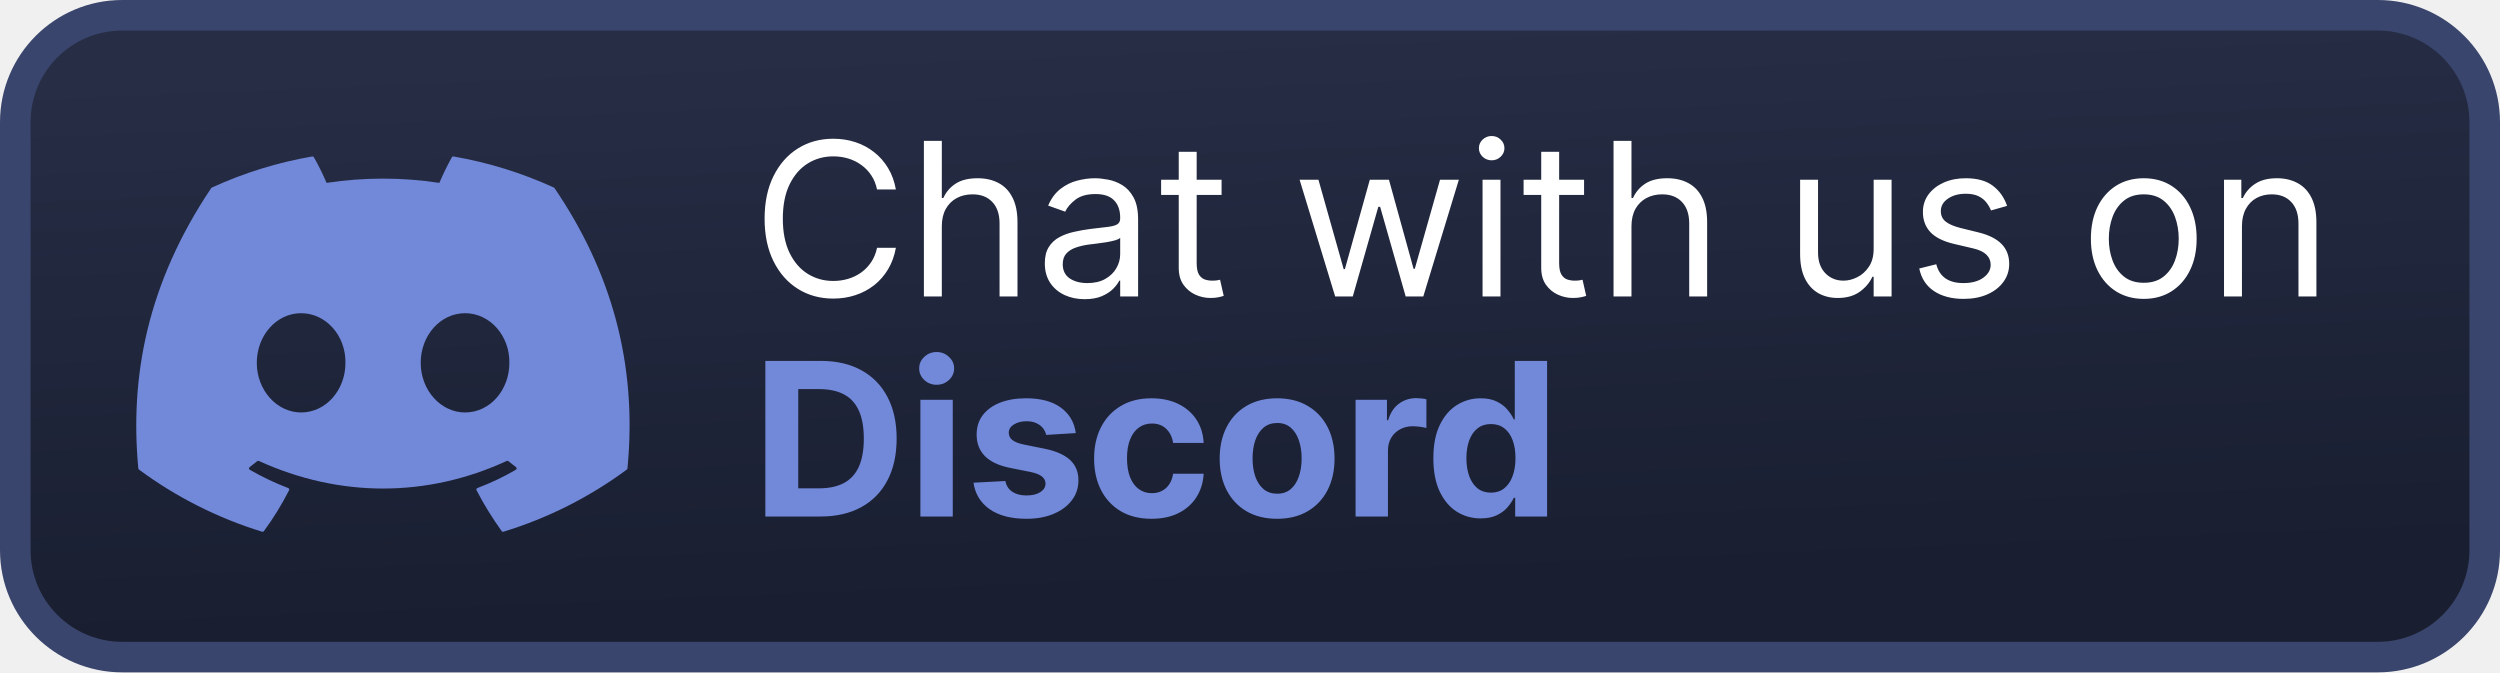
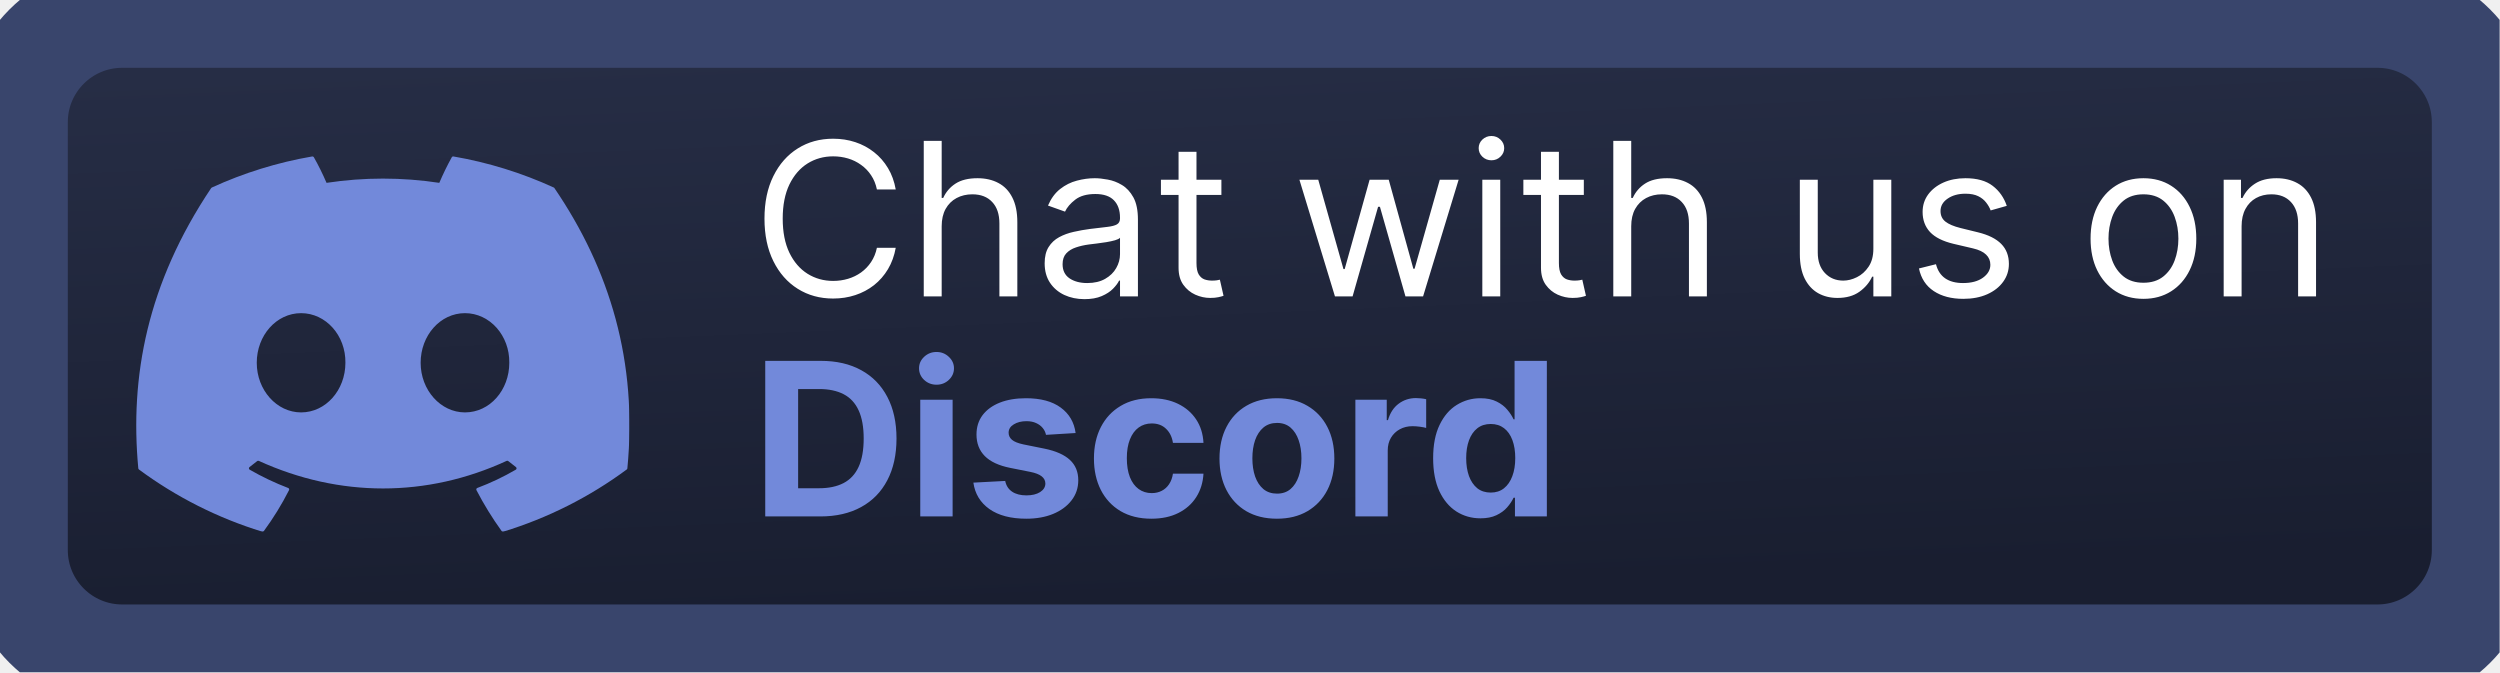
- <svg xmlns="http://www.w3.org/2000/svg" width="818" height="220" viewBox="0 0 818 220" fill="none">
-   <rect x="5" y="5" width="808" height="210" rx="35" fill="url(#paint0_linear_375_7)" />
-   <rect x="5" y="5" width="808" height="210" rx="35" stroke="#39456C" stroke-width="10" />
-   <path d="M293.131 62H286.966C286.601 60.227 285.963 58.669 285.052 57.327C284.157 55.984 283.063 54.858 281.771 53.946C280.495 53.018 279.078 52.322 277.52 51.858C275.962 51.394 274.338 51.162 272.648 51.162C269.565 51.162 266.773 51.941 264.271 53.499C261.785 55.056 259.804 57.352 258.33 60.384C256.871 63.417 256.142 67.137 256.142 71.546C256.142 75.954 256.871 79.674 258.33 82.707C259.804 85.739 261.785 88.035 264.271 89.592C266.773 91.15 269.565 91.929 272.648 91.929C274.338 91.929 275.962 91.697 277.52 91.233C279.078 90.769 280.495 90.081 281.771 89.17C283.063 88.242 284.157 87.106 285.052 85.764C285.963 84.405 286.601 82.847 286.966 81.091H293.131C292.667 83.693 291.821 86.021 290.595 88.076C289.369 90.131 287.844 91.879 286.021 93.321C284.198 94.746 282.152 95.832 279.881 96.577C277.628 97.323 275.216 97.696 272.648 97.696C268.306 97.696 264.445 96.635 261.064 94.514C257.683 92.393 255.023 89.377 253.085 85.466C251.146 81.555 250.176 76.915 250.176 71.546C250.176 66.176 251.146 61.536 253.085 57.625C255.023 53.714 257.683 50.698 261.064 48.577C264.445 46.456 268.306 45.395 272.648 45.395C275.216 45.395 277.628 45.768 279.881 46.514C282.152 47.259 284.198 48.353 286.021 49.795C287.844 51.22 289.369 52.96 290.595 55.015C291.821 57.053 292.667 59.382 293.131 62ZM308.164 74.031V97H302.297V46.091H308.164V64.784H308.661C309.556 62.812 310.898 61.246 312.688 60.086C314.494 58.909 316.897 58.321 319.896 58.321C322.498 58.321 324.777 58.843 326.732 59.887C328.688 60.914 330.204 62.497 331.281 64.635C332.375 66.756 332.922 69.457 332.922 72.739V97H327.056V73.136C327.056 70.104 326.268 67.759 324.694 66.102C323.136 64.428 320.974 63.591 318.206 63.591C316.284 63.591 314.56 63.997 313.036 64.809C311.528 65.621 310.334 66.806 309.456 68.364C308.594 69.921 308.164 71.811 308.164 74.031ZM354.89 97.895C352.471 97.895 350.275 97.439 348.303 96.528C346.331 95.6 344.765 94.266 343.605 92.526C342.445 90.769 341.865 88.648 341.865 86.162C341.865 83.974 342.296 82.201 343.157 80.842C344.019 79.467 345.171 78.39 346.613 77.611C348.054 76.832 349.645 76.252 351.385 75.871C353.142 75.473 354.907 75.158 356.68 74.926C359 74.628 360.881 74.404 362.323 74.255C363.781 74.089 364.842 73.816 365.505 73.435C366.184 73.053 366.524 72.391 366.524 71.446V71.247C366.524 68.794 365.853 66.889 364.51 65.53C363.185 64.171 361.171 63.492 358.47 63.492C355.669 63.492 353.473 64.105 351.882 65.331C350.292 66.557 349.173 67.867 348.527 69.258L342.958 67.27C343.953 64.95 345.279 63.144 346.936 61.851C348.609 60.542 350.432 59.63 352.404 59.117C354.393 58.586 356.349 58.321 358.271 58.321C359.497 58.321 360.906 58.47 362.497 58.769C364.104 59.05 365.654 59.639 367.145 60.533C368.653 61.428 369.904 62.779 370.899 64.585C371.893 66.392 372.39 68.811 372.39 71.844V97H366.524V91.829H366.225C365.828 92.658 365.165 93.545 364.237 94.489C363.309 95.434 362.074 96.238 360.533 96.901C358.992 97.563 357.111 97.895 354.89 97.895ZM355.785 92.625C358.105 92.625 360.061 92.169 361.652 91.258C363.259 90.346 364.469 89.17 365.281 87.728C366.109 86.286 366.524 84.77 366.524 83.179V77.81C366.275 78.108 365.728 78.381 364.883 78.63C364.055 78.862 363.093 79.069 362 79.251C360.922 79.417 359.87 79.566 358.843 79.699C357.832 79.815 357.011 79.914 356.382 79.997C354.857 80.196 353.432 80.519 352.106 80.967C350.797 81.397 349.736 82.052 348.924 82.93C348.129 83.792 347.731 84.969 347.731 86.46C347.731 88.499 348.485 90.04 349.993 91.084C351.518 92.111 353.449 92.625 355.785 92.625ZM399.703 58.818V63.79H379.916V58.818H399.703ZM385.683 49.67H391.55V86.062C391.55 87.72 391.79 88.963 392.27 89.791C392.768 90.603 393.397 91.15 394.16 91.432C394.939 91.697 395.759 91.829 396.621 91.829C397.267 91.829 397.797 91.796 398.211 91.73C398.626 91.647 398.957 91.581 399.206 91.531L400.399 96.801C400.001 96.95 399.446 97.099 398.733 97.249C398.021 97.414 397.118 97.497 396.024 97.497C394.367 97.497 392.743 97.141 391.152 96.428C389.577 95.716 388.268 94.63 387.224 93.172C386.197 91.713 385.683 89.874 385.683 87.653V49.67ZM436.866 97L425.232 58.818H431.397L439.65 88.051H440.047L448.201 58.818H454.465L462.519 87.952H462.917L471.17 58.818H477.334L465.701 97H459.934L451.581 67.668H450.985L442.633 97H436.866ZM485.09 97V58.818H490.956V97H485.09ZM488.073 52.455C486.93 52.455 485.943 52.065 485.115 51.286C484.303 50.507 483.897 49.571 483.897 48.477C483.897 47.383 484.303 46.447 485.115 45.668C485.943 44.889 486.93 44.5 488.073 44.5C489.216 44.5 490.194 44.889 491.006 45.668C491.835 46.447 492.249 47.383 492.249 48.477C492.249 49.571 491.835 50.507 491.006 51.286C490.194 52.065 489.216 52.455 488.073 52.455ZM518.306 58.818V63.79H498.52V58.818H518.306ZM504.287 49.67H510.153V86.062C510.153 87.72 510.393 88.963 510.874 89.791C511.371 90.603 512.001 91.15 512.763 91.432C513.542 91.697 514.362 91.829 515.224 91.829C515.87 91.829 516.401 91.796 516.815 91.73C517.229 91.647 517.561 91.581 517.809 91.531L519.002 96.801C518.605 96.95 518.05 97.099 517.337 97.249C516.624 97.414 515.721 97.497 514.627 97.497C512.97 97.497 511.346 97.141 509.755 96.428C508.181 95.716 506.872 94.63 505.828 93.172C504.8 91.713 504.287 89.874 504.287 87.653V49.67ZM533.818 74.031V97H527.951V46.091H533.818V64.784H534.315C535.21 62.812 536.552 61.246 538.342 60.086C540.148 58.909 542.551 58.321 545.551 58.321C548.153 58.321 550.431 58.843 552.387 59.887C554.342 60.914 555.859 62.497 556.936 64.635C558.029 66.756 558.576 69.457 558.576 72.739V97H552.71V73.136C552.71 70.104 551.923 67.759 550.348 66.102C548.791 64.428 546.628 63.591 543.86 63.591C541.938 63.591 540.215 63.997 538.69 64.809C537.182 65.621 535.989 66.806 535.11 68.364C534.249 69.921 533.818 71.811 533.818 74.031ZM613.059 81.389V58.818H618.925V97H613.059V90.537H612.661C611.766 92.476 610.374 94.125 608.485 95.484C606.596 96.826 604.209 97.497 601.326 97.497C598.939 97.497 596.818 96.975 594.962 95.931C593.106 94.871 591.648 93.28 590.587 91.158C589.527 89.021 588.996 86.328 588.996 83.079V58.818H594.863V82.682C594.863 85.466 595.642 87.687 597.199 89.344C598.774 91.001 600.779 91.829 603.215 91.829C604.673 91.829 606.157 91.457 607.665 90.711C609.189 89.965 610.465 88.822 611.493 87.281C612.537 85.739 613.059 83.776 613.059 81.389ZM656.716 67.369L651.446 68.861C651.114 67.983 650.625 67.129 649.979 66.3C649.349 65.455 648.488 64.759 647.394 64.212C646.3 63.666 644.9 63.392 643.193 63.392C640.856 63.392 638.909 63.931 637.351 65.008C635.81 66.068 635.039 67.419 635.039 69.06C635.039 70.518 635.57 71.67 636.63 72.515C637.691 73.36 639.348 74.064 641.602 74.628L647.27 76.02C650.683 76.849 653.227 78.116 654.901 79.823C656.575 81.513 657.412 83.693 657.412 86.361C657.412 88.548 656.782 90.504 655.522 92.227C654.279 93.951 652.539 95.31 650.302 96.304C648.065 97.298 645.463 97.796 642.497 97.796C638.602 97.796 635.379 96.95 632.827 95.26C630.275 93.57 628.659 91.1 627.98 87.852L633.548 86.46C634.078 88.515 635.081 90.056 636.556 91.084C638.047 92.111 639.994 92.625 642.397 92.625C645.132 92.625 647.303 92.045 648.91 90.885C650.534 89.708 651.346 88.3 651.346 86.659C651.346 85.333 650.882 84.223 649.954 83.328C649.026 82.417 647.601 81.737 645.679 81.29L639.315 79.798C635.818 78.97 633.25 77.685 631.609 75.945C629.985 74.189 629.173 71.993 629.173 69.358C629.173 67.204 629.778 65.298 630.988 63.641C632.214 61.983 633.879 60.682 635.984 59.738C638.105 58.793 640.508 58.321 643.193 58.321C646.971 58.321 649.938 59.15 652.092 60.807C654.263 62.464 655.804 64.651 656.716 67.369ZM701.441 97.796C697.994 97.796 694.97 96.975 692.368 95.335C689.783 93.694 687.761 91.399 686.303 88.449C684.861 85.499 684.14 82.052 684.14 78.108C684.14 74.131 684.861 70.659 686.303 67.692C687.761 64.726 689.783 62.423 692.368 60.782C694.97 59.141 697.994 58.321 701.441 58.321C704.888 58.321 707.904 59.141 710.49 60.782C713.091 62.423 715.113 64.726 716.555 67.692C718.013 70.659 718.742 74.131 718.742 78.108C718.742 82.052 718.013 85.499 716.555 88.449C715.113 91.399 713.091 93.694 710.49 95.335C707.904 96.975 704.888 97.796 701.441 97.796ZM701.441 92.526C704.06 92.526 706.214 91.854 707.904 90.512C709.595 89.17 710.846 87.405 711.658 85.217C712.47 83.03 712.876 80.66 712.876 78.108C712.876 75.556 712.47 73.178 711.658 70.974C710.846 68.77 709.595 66.988 707.904 65.629C706.214 64.27 704.06 63.591 701.441 63.591C698.823 63.591 696.669 64.27 694.978 65.629C693.288 66.988 692.037 68.77 691.225 70.974C690.413 73.178 690.007 75.556 690.007 78.108C690.007 80.66 690.413 83.03 691.225 85.217C692.037 87.405 693.288 89.17 694.978 90.512C696.669 91.854 698.823 92.526 701.441 92.526ZM733.564 74.031V97H727.697V58.818H733.365V64.784H733.862C734.757 62.845 736.116 61.287 737.939 60.111C739.762 58.918 742.115 58.321 744.999 58.321C747.584 58.321 749.846 58.851 751.785 59.912C753.724 60.956 755.232 62.547 756.309 64.685C757.386 66.806 757.925 69.49 757.925 72.739V97H752.058V73.136C752.058 70.137 751.279 67.8 749.722 66.126C748.164 64.436 746.026 63.591 743.308 63.591C741.436 63.591 739.762 63.997 738.287 64.809C736.829 65.621 735.677 66.806 734.832 68.364C733.987 69.921 733.564 71.811 733.564 74.031Z" fill="white" />
-   <path d="M268.472 169H250.425V118.091H268.621C273.741 118.091 278.15 119.11 281.845 121.148C285.541 123.17 288.383 126.079 290.371 129.874C292.377 133.669 293.379 138.209 293.379 143.496C293.379 148.799 292.377 153.356 290.371 157.168C288.383 160.979 285.524 163.904 281.795 165.942C278.083 167.981 273.642 169 268.472 169ZM261.188 159.778H268.024C271.206 159.778 273.882 159.214 276.053 158.087C278.241 156.944 279.881 155.179 280.975 152.793C282.085 150.39 282.641 147.291 282.641 143.496C282.641 139.734 282.085 136.66 280.975 134.273C279.881 131.887 278.249 130.13 276.078 129.004C273.907 127.877 271.231 127.313 268.049 127.313H261.188V159.778ZM301.154 169V130.818H311.743V169H301.154ZM306.473 125.896C304.899 125.896 303.548 125.374 302.421 124.33C301.311 123.27 300.756 122.002 300.756 120.527C300.756 119.069 301.311 117.817 302.421 116.773C303.548 115.713 304.899 115.183 306.473 115.183C308.048 115.183 309.39 115.713 310.5 116.773C311.627 117.817 312.191 119.069 312.191 120.527C312.191 122.002 311.627 123.27 310.5 124.33C309.39 125.374 308.048 125.896 306.473 125.896ZM351.994 141.706L342.3 142.303C342.134 141.474 341.778 140.728 341.231 140.065C340.684 139.386 339.963 138.847 339.068 138.45C338.19 138.035 337.138 137.828 335.911 137.828C334.271 137.828 332.887 138.176 331.76 138.872C330.633 139.552 330.07 140.463 330.07 141.607C330.07 142.518 330.434 143.289 331.163 143.918C331.893 144.548 333.144 145.054 334.917 145.435L341.827 146.827C345.54 147.589 348.307 148.815 350.13 150.506C351.953 152.196 352.864 154.417 352.864 157.168C352.864 159.67 352.127 161.866 350.652 163.755C349.194 165.644 347.188 167.119 344.636 168.18C342.101 169.224 339.176 169.746 335.862 169.746C330.807 169.746 326.78 168.693 323.781 166.589C320.798 164.468 319.049 161.584 318.536 157.938L328.951 157.391C329.266 158.933 330.028 160.109 331.238 160.921C332.448 161.717 333.997 162.114 335.886 162.114C337.742 162.114 339.234 161.758 340.361 161.045C341.504 160.316 342.084 159.38 342.101 158.237C342.084 157.275 341.678 156.488 340.883 155.875C340.087 155.245 338.861 154.765 337.204 154.433L330.592 153.116C326.863 152.37 324.087 151.077 322.264 149.238C320.458 147.398 319.555 145.054 319.555 142.203C319.555 139.75 320.218 137.638 321.543 135.864C322.886 134.091 324.767 132.724 327.186 131.763C329.622 130.802 332.473 130.321 335.737 130.321C340.56 130.321 344.355 131.34 347.122 133.379C349.906 135.417 351.53 138.193 351.994 141.706ZM376.784 169.746C372.873 169.746 369.509 168.917 366.692 167.26C363.891 165.586 361.737 163.266 360.229 160.3C358.737 157.333 357.991 153.92 357.991 150.058C357.991 146.147 358.745 142.717 360.253 139.767C361.778 136.801 363.941 134.489 366.741 132.832C369.542 131.158 372.873 130.321 376.734 130.321C380.065 130.321 382.982 130.926 385.484 132.136C387.987 133.345 389.967 135.044 391.425 137.232C392.884 139.419 393.687 141.988 393.836 144.938H383.844C383.562 143.032 382.816 141.499 381.606 140.339C380.413 139.162 378.847 138.574 376.908 138.574C375.268 138.574 373.834 139.021 372.608 139.916C371.398 140.795 370.453 142.079 369.774 143.769C369.095 145.46 368.755 147.506 368.755 149.909C368.755 152.345 369.086 154.417 369.749 156.124C370.429 157.83 371.381 159.131 372.608 160.026C373.834 160.921 375.268 161.369 376.908 161.369C378.118 161.369 379.203 161.12 380.165 160.623C381.142 160.126 381.946 159.405 382.576 158.46C383.222 157.499 383.645 156.347 383.844 155.005H393.836C393.671 157.922 392.875 160.49 391.45 162.711C390.041 164.915 388.094 166.638 385.608 167.881C383.123 169.124 380.181 169.746 376.784 169.746ZM417.868 169.746C414.007 169.746 410.667 168.925 407.85 167.285C405.049 165.628 402.887 163.324 401.362 160.374C399.838 157.408 399.075 153.969 399.075 150.058C399.075 146.114 399.838 142.667 401.362 139.717C402.887 136.751 405.049 134.447 407.85 132.807C410.667 131.15 414.007 130.321 417.868 130.321C421.729 130.321 425.06 131.15 427.861 132.807C430.678 134.447 432.849 136.751 434.374 139.717C435.898 142.667 436.661 146.114 436.661 150.058C436.661 153.969 435.898 157.408 434.374 160.374C432.849 163.324 430.678 165.628 427.861 167.285C425.06 168.925 421.729 169.746 417.868 169.746ZM417.918 161.543C419.674 161.543 421.141 161.045 422.317 160.051C423.494 159.04 424.381 157.665 424.977 155.925C425.59 154.185 425.897 152.204 425.897 149.984C425.897 147.763 425.59 145.783 424.977 144.043C424.381 142.303 423.494 140.927 422.317 139.916C421.141 138.905 419.674 138.4 417.918 138.4C416.144 138.4 414.653 138.905 413.443 139.916C412.25 140.927 411.347 142.303 410.734 144.043C410.137 145.783 409.839 147.763 409.839 149.984C409.839 152.204 410.137 154.185 410.734 155.925C411.347 157.665 412.25 159.04 413.443 160.051C414.653 161.045 416.144 161.543 417.918 161.543ZM443.546 169V130.818H453.812V137.48H454.21C454.906 135.11 456.075 133.321 457.715 132.111C459.356 130.884 461.245 130.271 463.383 130.271C463.913 130.271 464.485 130.304 465.098 130.371C465.711 130.437 466.25 130.528 466.714 130.644V140.04C466.217 139.891 465.529 139.759 464.651 139.643C463.772 139.527 462.969 139.469 462.239 139.469C460.682 139.469 459.29 139.808 458.063 140.488C456.853 141.151 455.892 142.079 455.18 143.272C454.484 144.465 454.136 145.841 454.136 147.398V169H443.546ZM484.481 169.621C481.581 169.621 478.954 168.876 476.601 167.384C474.264 165.876 472.408 163.664 471.033 160.747C469.674 157.814 468.994 154.218 468.994 149.959C468.994 145.584 469.699 141.946 471.107 139.046C472.516 136.129 474.389 133.95 476.725 132.509C479.079 131.05 481.655 130.321 484.456 130.321C486.594 130.321 488.375 130.686 489.801 131.415C491.242 132.127 492.402 133.022 493.281 134.099C494.176 135.16 494.855 136.204 495.319 137.232H495.642V118.091H506.207V169H495.767V162.885H495.319C494.822 163.946 494.118 164.998 493.206 166.042C492.311 167.069 491.143 167.923 489.701 168.602C488.276 169.282 486.536 169.621 484.481 169.621ZM487.837 161.195C489.544 161.195 490.985 160.731 492.162 159.803C493.355 158.858 494.267 157.54 494.896 155.85C495.543 154.16 495.866 152.179 495.866 149.909C495.866 147.639 495.551 145.667 494.921 143.993C494.292 142.319 493.38 141.027 492.187 140.115C490.994 139.204 489.544 138.748 487.837 138.748C486.097 138.748 484.63 139.22 483.437 140.165C482.244 141.109 481.341 142.419 480.727 144.092C480.114 145.766 479.808 147.705 479.808 149.909C479.808 152.13 480.114 154.094 480.727 155.8C481.357 157.491 482.26 158.817 483.437 159.778C484.63 160.722 486.097 161.195 487.837 161.195Z" fill="#7289DA" />
-   <g clip-path="url(#clip0_375_7)">
-     <path d="M181.44 61.561C181.396 61.475 181.321 61.407 181.231 61.37C170.766 56.575 159.722 53.155 148.376 51.198C148.273 51.178 148.166 51.192 148.071 51.237C147.977 51.282 147.898 51.355 147.848 51.447C146.344 54.173 144.979 56.972 143.758 59.836C131.527 57.981 119.087 57.981 106.857 59.836C105.627 56.965 104.24 54.165 102.702 51.447C102.649 51.357 102.571 51.285 102.476 51.241C102.382 51.197 102.277 51.181 102.174 51.198C90.827 53.151 79.782 56.571 69.318 61.37C69.229 61.408 69.153 61.472 69.102 61.555C48.177 92.762 42.444 123.201 45.256 153.264C45.264 153.337 45.287 153.409 45.323 153.473C45.359 153.538 45.408 153.595 45.466 153.64C57.651 162.65 71.28 169.527 85.771 173.978C85.873 174.009 85.982 174.007 86.083 173.974C86.185 173.941 86.273 173.878 86.337 173.793C89.45 169.564 92.208 165.085 94.583 160.404C94.615 160.339 94.634 160.269 94.638 160.197C94.641 160.125 94.629 160.053 94.603 159.986C94.576 159.919 94.536 159.858 94.484 159.808C94.433 159.758 94.371 159.719 94.303 159.694C89.954 158.032 85.744 156.029 81.712 153.704C81.639 153.661 81.577 153.6 81.533 153.528C81.489 153.455 81.463 153.373 81.458 153.289C81.453 153.204 81.469 153.119 81.504 153.042C81.54 152.965 81.594 152.898 81.661 152.847C82.507 152.214 83.354 151.555 84.162 150.89C84.233 150.831 84.32 150.793 84.412 150.781C84.505 150.768 84.598 150.782 84.683 150.82C111.099 162.859 139.698 162.859 165.801 150.82C165.886 150.78 165.98 150.764 166.074 150.775C166.167 150.787 166.256 150.824 166.329 150.884C167.137 151.549 167.983 152.214 168.836 152.847C168.904 152.897 168.958 152.964 168.994 153.041C169.03 153.118 169.047 153.202 169.042 153.287C169.038 153.372 169.013 153.454 168.969 153.527C168.925 153.599 168.864 153.66 168.791 153.704C164.768 156.049 160.554 158.051 156.194 159.688C156.126 159.714 156.065 159.753 156.013 159.804C155.962 159.855 155.922 159.917 155.896 159.984C155.87 160.052 155.859 160.124 155.863 160.196C155.867 160.269 155.886 160.339 155.919 160.404C158.334 165.059 161.088 169.532 164.158 173.785C164.221 173.873 164.309 173.938 164.411 173.973C164.512 174.007 164.622 174.009 164.725 173.977C179.242 169.541 192.895 162.664 205.095 153.64C205.154 153.597 205.203 153.542 205.24 153.478C205.276 153.414 205.298 153.343 205.305 153.27C208.671 118.515 199.668 88.325 181.44 61.561ZM98.528 134.959C90.575 134.959 84.022 127.67 84.022 118.719C84.022 109.768 90.448 102.479 98.528 102.479C106.671 102.479 113.161 109.832 113.034 118.719C113.034 127.67 106.607 134.959 98.528 134.959ZM152.161 134.959C144.209 134.959 137.655 127.67 137.655 118.719C137.655 109.768 144.081 102.479 152.161 102.479C160.305 102.479 166.795 109.832 166.667 118.719C166.667 127.67 160.305 134.959 152.161 134.959Z" fill="#7289DA" />
+ <svg xmlns="http://www.w3.org/2000/svg" width="238" height="64" viewBox="0 0 238 64" fill="none">
+   <g clip-path="url(#clip0_384_13)">
+     <path d="M226.327 1.455H11.636C6.013 1.455 1.455 6.013 1.455 11.636V52.364C1.455 57.987 6.013 62.545 11.636 62.545H226.327C231.951 62.545 236.509 57.987 236.509 52.364V11.636C236.509 6.013 231.951 1.455 226.327 1.455Z" fill="url(#paint0_linear_384_13)" />
+     <path d="M226.327 1.455H11.636C6.013 1.455 1.455 6.013 1.455 11.636V52.364C1.455 57.987 6.013 62.545 11.636 62.545H226.327C231.951 62.545 236.509 57.987 236.509 52.364V11.636C236.509 6.013 231.951 1.455 226.327 1.455Z" stroke="#39456C" stroke-width="10" />
+     <path d="M85.274 18.037H83.481C83.375 17.521 83.189 17.067 82.924 16.677C82.664 16.287 82.345 15.959 81.97 15.694C81.598 15.424 81.186 15.221 80.733 15.086C80.28 14.951 79.807 14.884 79.316 14.884C78.419 14.884 77.606 15.11 76.879 15.563C76.156 16.017 75.579 16.684 75.15 17.566C74.726 18.449 74.514 19.531 74.514 20.813C74.514 22.096 74.726 23.178 75.15 24.06C75.579 24.942 76.156 25.61 76.879 26.063C77.606 26.517 78.419 26.743 79.316 26.743C79.807 26.743 80.28 26.676 80.733 26.541C81.186 26.406 81.598 26.206 81.97 25.94C82.345 25.67 82.664 25.34 82.924 24.95C83.189 24.554 83.375 24.101 83.481 23.59H85.274C85.139 24.347 84.893 25.024 84.537 25.622C84.18 26.22 83.736 26.729 83.206 27.148C82.676 27.563 82.08 27.878 81.42 28.095C80.764 28.312 80.063 28.421 79.316 28.421C78.052 28.421 76.929 28.112 75.946 27.495C74.962 26.878 74.188 26.001 73.625 24.863C73.061 23.725 72.778 22.375 72.778 20.813C72.778 19.251 73.061 17.901 73.625 16.764C74.188 15.626 74.962 14.749 75.946 14.132C76.929 13.514 78.052 13.206 79.316 13.206C80.063 13.206 80.764 13.314 81.42 13.531C82.08 13.748 82.676 14.066 83.206 14.486C83.736 14.9 84.18 15.407 84.537 16.004C84.893 16.597 85.139 17.275 85.274 18.037ZM89.648 21.536V28.218H87.941V13.408H89.648V18.846H89.792C90.052 18.273 90.443 17.817 90.964 17.48C91.489 17.137 92.188 16.966 93.061 16.966C93.817 16.966 94.48 17.118 95.049 17.422C95.618 17.721 96.059 18.181 96.373 18.803C96.691 19.42 96.85 20.206 96.85 21.16V28.218H95.143V21.276C95.143 20.394 94.914 19.712 94.456 19.23C94.003 18.743 93.374 18.499 92.569 18.499C92.01 18.499 91.508 18.617 91.065 18.854C90.626 19.09 90.279 19.434 90.023 19.888C89.773 20.341 89.648 20.89 89.648 21.536ZM103.241 28.479C102.537 28.479 101.898 28.346 101.324 28.081C100.751 27.811 100.295 27.423 99.958 26.917C99.62 26.406 99.451 25.788 99.451 25.065C99.451 24.429 99.577 23.913 99.827 23.518C100.078 23.118 100.413 22.804 100.833 22.578C101.252 22.351 101.715 22.183 102.221 22.072C102.732 21.956 103.246 21.864 103.761 21.797C104.436 21.71 104.983 21.645 105.403 21.602C105.827 21.553 106.136 21.474 106.329 21.363C106.526 21.252 106.625 21.059 106.625 20.784V20.727C106.625 20.013 106.43 19.459 106.039 19.063C105.654 18.668 105.068 18.47 104.282 18.47C103.467 18.47 102.828 18.649 102.366 19.006C101.903 19.362 101.577 19.743 101.39 20.148L99.769 19.57C100.059 18.895 100.445 18.369 100.927 17.993C101.413 17.612 101.944 17.347 102.517 17.198C103.096 17.043 103.665 16.966 104.224 16.966C104.581 16.966 104.991 17.01 105.454 17.096C105.921 17.178 106.372 17.349 106.806 17.61C107.244 17.87 107.608 18.263 107.898 18.788C108.187 19.314 108.331 20.018 108.331 20.9V28.218H106.625V26.714H106.538C106.423 26.955 106.23 27.213 105.96 27.488C105.69 27.763 105.33 27.997 104.882 28.189C104.434 28.382 103.887 28.479 103.241 28.479ZM103.501 26.946C104.176 26.946 104.745 26.813 105.208 26.548C105.675 26.283 106.027 25.94 106.263 25.521C106.504 25.102 106.625 24.66 106.625 24.198V22.636C106.553 22.722 106.393 22.802 106.148 22.874C105.907 22.942 105.627 23.002 105.309 23.055C104.995 23.103 104.689 23.147 104.391 23.185C104.096 23.219 103.858 23.248 103.675 23.272C103.231 23.33 102.816 23.424 102.431 23.554C102.05 23.679 101.741 23.87 101.505 24.125C101.274 24.376 101.158 24.718 101.158 25.152C101.158 25.745 101.377 26.194 101.816 26.497C102.26 26.796 102.821 26.946 103.501 26.946ZM116.277 17.111V18.557H110.521V17.111H116.277ZM112.199 14.45H113.905V25.037C113.905 25.519 113.975 25.88 114.115 26.121C114.26 26.357 114.443 26.517 114.665 26.598C114.891 26.676 115.13 26.714 115.381 26.714C115.568 26.714 115.723 26.704 115.843 26.685C115.964 26.661 116.06 26.642 116.133 26.627L116.48 28.16C116.364 28.204 116.202 28.247 115.995 28.291C115.788 28.339 115.525 28.363 115.207 28.363C114.725 28.363 114.252 28.259 113.79 28.052C113.331 27.845 112.951 27.529 112.647 27.105C112.348 26.68 112.199 26.145 112.199 25.499V14.45ZM127.088 28.218L123.704 17.111H125.497L127.898 25.615H128.014L130.386 17.111H132.208L134.551 25.586H134.667L137.067 17.111H138.861L135.477 28.218H133.799L131.369 19.685H131.195L128.766 28.218H127.088ZM141.117 28.218V17.111H142.823V28.218H141.117ZM141.985 15.26C141.652 15.26 141.365 15.146 141.124 14.92C140.888 14.693 140.77 14.421 140.77 14.103C140.77 13.784 140.888 13.512 141.124 13.285C141.365 13.059 141.652 12.946 141.985 12.946C142.317 12.946 142.602 13.059 142.838 13.285C143.079 13.512 143.2 13.784 143.2 14.103C143.2 14.421 143.079 14.693 142.838 14.92C142.602 15.146 142.317 15.26 141.985 15.26ZM150.78 17.111V18.557H145.024V17.111H150.78ZM146.702 14.45H148.408V25.037C148.408 25.519 148.478 25.88 148.618 26.121C148.762 26.357 148.946 26.517 149.167 26.598C149.394 26.676 149.632 26.714 149.883 26.714C150.071 26.714 150.226 26.704 150.346 26.685C150.466 26.661 150.563 26.642 150.635 26.627L150.982 28.16C150.867 28.204 150.705 28.247 150.498 28.291C150.29 28.339 150.028 28.363 149.71 28.363C149.227 28.363 148.755 28.259 148.292 28.052C147.834 27.845 147.454 27.529 147.15 27.105C146.851 26.68 146.702 26.145 146.702 25.499V14.45ZM155.292 21.536V28.218H153.586V13.408H155.292V18.846H155.437C155.697 18.273 156.088 17.817 156.608 17.48C157.134 17.137 157.833 16.966 158.706 16.966C159.463 16.966 160.125 17.118 160.694 17.422C161.263 17.721 161.704 18.181 162.018 18.803C162.336 19.42 162.495 20.206 162.495 21.16V28.218H160.788V21.276C160.788 20.394 160.559 19.712 160.101 19.23C159.648 18.743 159.019 18.499 158.214 18.499C157.655 18.499 157.153 18.617 156.71 18.854C156.271 19.09 155.924 19.434 155.668 19.888C155.418 20.341 155.292 20.89 155.292 21.536ZM178.344 23.677V17.111H180.051V28.218H178.344V26.338H178.229C177.968 26.902 177.563 27.382 177.014 27.777C176.464 28.168 175.77 28.363 174.931 28.363C174.237 28.363 173.62 28.211 173.08 27.907C172.54 27.599 172.116 27.136 171.807 26.519C171.499 25.897 171.344 25.114 171.344 24.169V17.111H173.051V24.053C173.051 24.863 173.278 25.509 173.73 25.991C174.189 26.473 174.772 26.714 175.481 26.714C175.905 26.714 176.336 26.606 176.775 26.389C177.218 26.172 177.59 25.839 177.889 25.391C178.192 24.942 178.344 24.371 178.344 23.677ZM191.045 19.598L189.511 20.032C189.415 19.777 189.273 19.529 189.085 19.288C188.901 19.042 188.651 18.839 188.333 18.68C188.014 18.521 187.607 18.441 187.111 18.441C186.431 18.441 185.864 18.598 185.411 18.912C184.963 19.22 184.738 19.613 184.738 20.09C184.738 20.514 184.893 20.849 185.201 21.095C185.51 21.341 185.992 21.546 186.648 21.71L188.297 22.115C189.289 22.356 190.03 22.725 190.517 23.221C191.003 23.713 191.247 24.347 191.247 25.123C191.247 25.76 191.064 26.328 190.697 26.83C190.336 27.331 189.829 27.727 189.179 28.016C188.528 28.305 187.771 28.45 186.908 28.45C185.775 28.45 184.837 28.204 184.095 27.712C183.353 27.22 182.882 26.502 182.685 25.557L184.305 25.152C184.459 25.75 184.751 26.198 185.18 26.497C185.614 26.796 186.18 26.946 186.879 26.946C187.675 26.946 188.306 26.777 188.774 26.439C189.246 26.097 189.482 25.687 189.482 25.21C189.482 24.824 189.347 24.501 189.077 24.241C188.807 23.976 188.393 23.778 187.834 23.648L185.982 23.214C184.965 22.973 184.218 22.599 183.741 22.093C183.268 21.582 183.032 20.944 183.032 20.177C183.032 19.55 183.208 18.996 183.56 18.514C183.917 18.032 184.401 17.653 185.013 17.378C185.63 17.104 186.329 16.966 187.111 16.966C188.21 16.966 189.073 17.207 189.699 17.689C190.331 18.171 190.779 18.808 191.045 19.598ZM204.055 28.45C203.053 28.45 202.173 28.211 201.416 27.734C200.664 27.256 200.076 26.589 199.652 25.731C199.232 24.873 199.022 23.87 199.022 22.722C199.022 21.565 199.232 20.555 199.652 19.692C200.076 18.829 200.664 18.159 201.416 17.682C202.173 17.205 203.053 16.966 204.055 16.966C205.058 16.966 205.936 17.205 206.688 17.682C207.445 18.159 208.033 18.829 208.452 19.692C208.876 20.555 209.088 21.565 209.088 22.722C209.088 23.87 208.876 24.873 208.452 25.731C208.033 26.589 207.445 27.256 206.688 27.734C205.936 28.211 205.058 28.45 204.055 28.45ZM204.055 26.917C204.817 26.917 205.444 26.721 205.936 26.331C206.427 25.94 206.791 25.427 207.028 24.791C207.264 24.154 207.382 23.465 207.382 22.722C207.382 21.98 207.264 21.288 207.028 20.647C206.791 20.006 206.427 19.488 205.936 19.092C205.444 18.697 204.817 18.499 204.055 18.499C203.294 18.499 202.667 18.697 202.175 19.092C201.684 19.488 201.32 20.006 201.083 20.647C200.847 21.288 200.729 21.98 200.729 22.722C200.729 23.465 200.847 24.154 201.083 24.791C201.32 25.427 201.684 25.94 202.175 26.331C202.667 26.721 203.294 26.917 204.055 26.917ZM213.4 21.536V28.218H211.694V17.111H213.342V18.846H213.487C213.747 18.282 214.143 17.829 214.673 17.487C215.203 17.14 215.888 16.966 216.727 16.966C217.479 16.966 218.137 17.12 218.701 17.429C219.265 17.733 219.704 18.196 220.017 18.817C220.33 19.434 220.487 20.215 220.487 21.16V28.218H218.78V21.276C218.78 20.404 218.554 19.724 218.101 19.237C217.648 18.745 217.026 18.499 216.235 18.499C215.69 18.499 215.203 18.617 214.774 18.854C214.35 19.09 214.015 19.434 213.769 19.888C213.523 20.341 213.4 20.89 213.4 21.536Z" fill="white" />
+     <path d="M78.101 49.164H72.851V34.354H78.144C79.634 34.354 80.916 34.65 81.991 35.243C83.067 35.831 83.893 36.678 84.472 37.782C85.055 38.886 85.347 40.206 85.347 41.744C85.347 43.287 85.055 44.613 84.472 45.722C83.893 46.83 83.062 47.681 81.977 48.274C80.897 48.867 79.605 49.164 78.101 49.164ZM75.982 46.481H77.971C78.897 46.481 79.675 46.317 80.306 45.989C80.943 45.657 81.42 45.143 81.738 44.449C82.061 43.75 82.223 42.848 82.223 41.744C82.223 40.65 82.061 39.756 81.738 39.061C81.42 38.367 80.945 37.856 80.314 37.529C79.682 37.201 78.904 37.036 77.978 37.036H75.982V46.481ZM87.609 49.164V38.056H90.689V49.164H87.609ZM89.156 36.624C88.698 36.624 88.305 36.472 87.977 36.169C87.654 35.86 87.493 35.492 87.493 35.062C87.493 34.638 87.654 34.274 87.977 33.97C88.305 33.662 88.698 33.508 89.156 33.508C89.614 33.508 90.004 33.662 90.327 33.97C90.655 34.274 90.819 34.638 90.819 35.062C90.819 35.492 90.655 35.86 90.327 36.169C90.004 36.472 89.614 36.624 89.156 36.624ZM102.398 41.224L99.578 41.397C99.53 41.156 99.427 40.939 99.267 40.746C99.108 40.549 98.898 40.392 98.638 40.276C98.383 40.156 98.077 40.096 97.72 40.096C97.243 40.096 96.84 40.197 96.512 40.399C96.184 40.597 96.02 40.862 96.02 41.195C96.02 41.46 96.126 41.684 96.338 41.867C96.551 42.05 96.915 42.198 97.431 42.308L99.441 42.713C100.521 42.935 101.326 43.292 101.856 43.784C102.386 44.275 102.652 44.921 102.652 45.722C102.652 46.45 102.437 47.088 102.008 47.638C101.584 48.187 101 48.617 100.258 48.925C99.52 49.229 98.669 49.381 97.706 49.381C96.235 49.381 95.063 49.074 94.191 48.462C93.323 47.845 92.814 47.006 92.665 45.946L95.695 45.786C95.787 46.235 96.008 46.577 96.36 46.813C96.712 47.045 97.163 47.16 97.713 47.16C98.252 47.16 98.686 47.057 99.014 46.849C99.347 46.637 99.516 46.365 99.52 46.033C99.516 45.753 99.397 45.524 99.166 45.346C98.935 45.162 98.578 45.023 98.096 44.926L96.172 44.543C95.088 44.326 94.28 43.95 93.75 43.415C93.224 42.88 92.962 42.198 92.962 41.368C92.962 40.655 93.154 40.04 93.54 39.524C93.931 39.008 94.478 38.611 95.181 38.331C95.89 38.051 96.72 37.912 97.669 37.912C99.072 37.912 100.176 38.208 100.981 38.801C101.791 39.394 102.263 40.202 102.398 41.224ZM109.61 49.381C108.472 49.381 107.494 49.139 106.674 48.657C105.859 48.17 105.233 47.496 104.794 46.633C104.36 45.77 104.143 44.777 104.143 43.653C104.143 42.516 104.362 41.518 104.801 40.66C105.245 39.797 105.874 39.124 106.688 38.642C107.503 38.155 108.472 37.912 109.596 37.912C110.565 37.912 111.413 38.088 112.141 38.44C112.869 38.791 113.445 39.286 113.869 39.922C114.294 40.558 114.527 41.306 114.571 42.164H111.664C111.582 41.609 111.365 41.163 111.013 40.826C110.666 40.483 110.21 40.312 109.646 40.312C109.169 40.312 108.752 40.443 108.395 40.703C108.043 40.959 107.768 41.332 107.571 41.824C107.373 42.316 107.274 42.911 107.274 43.61C107.274 44.319 107.371 44.921 107.564 45.418C107.761 45.914 108.038 46.293 108.395 46.553C108.752 46.813 109.169 46.944 109.646 46.944C109.998 46.944 110.314 46.871 110.594 46.727C110.878 46.582 111.112 46.372 111.295 46.097C111.483 45.818 111.606 45.483 111.664 45.092H114.571C114.523 45.941 114.291 46.688 113.877 47.334C113.467 47.975 112.9 48.477 112.177 48.838C111.454 49.2 110.598 49.381 109.61 49.381ZM121.562 49.381C120.439 49.381 119.467 49.142 118.647 48.665C117.833 48.183 117.204 47.513 116.76 46.654C116.317 45.791 116.095 44.791 116.095 43.653C116.095 42.506 116.317 41.503 116.76 40.645C117.204 39.782 117.833 39.112 118.647 38.635C119.467 38.153 120.439 37.912 121.562 37.912C122.685 37.912 123.654 38.153 124.469 38.635C125.288 39.112 125.92 39.782 126.364 40.645C126.807 41.503 127.029 42.506 127.029 43.653C127.029 44.791 126.807 45.791 126.364 46.654C125.92 47.513 125.288 48.183 124.469 48.665C123.654 49.142 122.685 49.381 121.562 49.381ZM121.576 46.994C122.087 46.994 122.514 46.849 122.856 46.56C123.198 46.266 123.456 45.866 123.63 45.36C123.808 44.854 123.897 44.278 123.897 43.632C123.897 42.986 123.808 42.41 123.63 41.903C123.456 41.397 123.198 40.997 122.856 40.703C122.514 40.409 122.087 40.262 121.576 40.262C121.06 40.262 120.626 40.409 120.274 40.703C119.927 40.997 119.665 41.397 119.486 41.903C119.313 42.41 119.226 42.986 119.226 43.632C119.226 44.278 119.313 44.854 119.486 45.36C119.665 45.866 119.927 46.266 120.274 46.56C120.626 46.849 121.06 46.994 121.576 46.994ZM129.032 49.164V38.056H132.018V39.994H132.134C132.336 39.305 132.677 38.784 133.154 38.432C133.631 38.075 134.181 37.897 134.802 37.897C134.957 37.897 135.123 37.907 135.301 37.926C135.48 37.945 135.637 37.972 135.772 38.006V40.739C135.627 40.696 135.427 40.657 135.171 40.623C134.916 40.59 134.682 40.573 134.47 40.573C134.017 40.573 133.612 40.672 133.255 40.869C132.903 41.062 132.623 41.332 132.416 41.679C132.214 42.026 132.112 42.426 132.112 42.879V49.164H129.032ZM140.94 49.344C140.096 49.344 139.332 49.128 138.648 48.694C137.968 48.255 137.428 47.611 137.028 46.763C136.633 45.91 136.435 44.863 136.435 43.624C136.435 42.352 136.64 41.293 137.049 40.45C137.459 39.601 138.004 38.967 138.684 38.548C139.369 38.124 140.118 37.912 140.933 37.912C141.555 37.912 142.073 38.018 142.488 38.23C142.907 38.437 143.244 38.697 143.5 39.011C143.76 39.319 143.958 39.623 144.093 39.922H144.187V34.354H147.26V49.164H144.223V47.385H144.093C143.948 47.693 143.744 47.999 143.478 48.303C143.218 48.602 142.878 48.85 142.459 49.048C142.044 49.246 141.538 49.344 140.94 49.344ZM141.916 46.893C142.413 46.893 142.832 46.758 143.175 46.488C143.522 46.213 143.787 45.83 143.97 45.338C144.158 44.847 144.252 44.27 144.252 43.61C144.252 42.95 144.16 42.376 143.977 41.889C143.794 41.402 143.529 41.026 143.182 40.761C142.835 40.496 142.413 40.363 141.916 40.363C141.41 40.363 140.983 40.5 140.636 40.775C140.289 41.05 140.027 41.431 139.848 41.918C139.67 42.405 139.581 42.969 139.581 43.61C139.581 44.256 139.67 44.827 139.848 45.324C140.031 45.816 140.294 46.201 140.636 46.481C140.983 46.755 141.41 46.893 141.916 46.893Z" fill="#7289DA" />
+     <mask id="mask0_384_13" style="mask-type:luminance" maskUnits="userSpaceOnUse" x="12" y="13" width="48" height="38">
+       <path d="M59.927 13.382H12.218V50.618H59.927V13.382Z" fill="white" />
+     </mask>
+     <g mask="url(#mask0_384_13)">
+       <path d="M52.783 17.909C52.77 17.884 52.748 17.864 52.722 17.853C49.678 16.458 46.465 15.463 43.164 14.894C43.134 14.888 43.103 14.892 43.075 14.905C43.048 14.918 43.025 14.94 43.011 14.966C42.573 15.759 42.176 16.574 41.821 17.407C38.263 16.867 34.644 16.867 31.086 17.407C30.728 16.572 30.325 15.757 29.877 14.966C29.862 14.94 29.839 14.919 29.811 14.906C29.784 14.893 29.753 14.889 29.724 14.894C26.422 15.462 23.21 16.457 20.166 17.853C20.14 17.864 20.117 17.883 20.103 17.907C14.015 26.985 12.348 35.84 13.166 44.586C13.168 44.607 13.175 44.628 13.185 44.647C13.196 44.666 13.21 44.682 13.227 44.695C16.771 47.316 20.736 49.317 24.952 50.612C24.982 50.621 25.013 50.62 25.043 50.611C25.072 50.601 25.098 50.583 25.117 50.558C26.022 49.328 26.824 48.025 27.515 46.663C27.525 46.644 27.53 46.624 27.531 46.603C27.532 46.582 27.529 46.561 27.521 46.541C27.513 46.522 27.502 46.504 27.486 46.489C27.471 46.475 27.454 46.464 27.434 46.456C26.169 45.973 24.944 45.39 23.771 44.714C23.75 44.701 23.732 44.684 23.719 44.663C23.706 44.641 23.698 44.617 23.697 44.593C23.695 44.568 23.7 44.544 23.71 44.521C23.721 44.499 23.736 44.479 23.756 44.465C24.002 44.28 24.249 44.089 24.484 43.895C24.505 43.878 24.53 43.867 24.557 43.864C24.583 43.86 24.611 43.864 24.635 43.875C32.32 47.377 40.64 47.377 48.233 43.875C48.258 43.863 48.285 43.859 48.313 43.862C48.34 43.865 48.366 43.876 48.387 43.894C48.622 44.087 48.868 44.28 49.116 44.465C49.136 44.479 49.152 44.499 49.162 44.521C49.173 44.543 49.178 44.568 49.176 44.593C49.175 44.617 49.168 44.641 49.155 44.662C49.142 44.683 49.124 44.701 49.103 44.714C47.933 45.396 46.707 45.978 45.438 46.455C45.419 46.462 45.401 46.474 45.386 46.488C45.371 46.503 45.359 46.521 45.352 46.541C45.344 46.56 45.341 46.581 45.342 46.602C45.343 46.624 45.349 46.644 45.358 46.663C46.061 48.017 46.862 49.318 47.755 50.556C47.774 50.581 47.799 50.6 47.829 50.61C47.858 50.62 47.89 50.621 47.92 50.611C52.143 49.321 56.115 47.32 59.664 44.695C59.681 44.683 59.696 44.667 59.706 44.648C59.717 44.63 59.723 44.609 59.725 44.588C60.705 34.477 58.086 25.694 52.783 17.909ZM28.663 39.261C26.349 39.261 24.443 37.14 24.443 34.536C24.443 31.933 26.312 29.812 28.663 29.812C31.032 29.812 32.92 31.951 32.883 34.536C32.883 37.14 31.013 39.261 28.663 39.261ZM44.265 39.261C41.952 39.261 40.045 37.14 40.045 34.536C40.045 31.933 41.915 29.812 44.265 29.812C46.634 29.812 48.522 31.951 48.485 34.536C48.485 37.14 46.634 39.261 44.265 39.261Z" fill="#7289DA" />
+     </g>
  </g>
  <defs>
-     <linearGradient id="paint0_linear_375_7" x1="409" y1="10" x2="416.678" y2="194.681" gradientUnits="userSpaceOnUse">
+     <linearGradient id="paint0_linear_384_13" x1="118.982" y1="2.909" x2="121.215" y2="56.635" gradientUnits="userSpaceOnUse">
      <stop stop-color="#262D45" />
      <stop offset="1" stop-color="#191E30" />
    </linearGradient>
-     <clipPath id="clip0_375_7">
-       <rect width="164" height="128" fill="white" transform="translate(42 46)" />
+     <clipPath id="clip0_384_13">
+       <rect width="237.964" height="64" fill="white" />
    </clipPath>
  </defs>
</svg>
